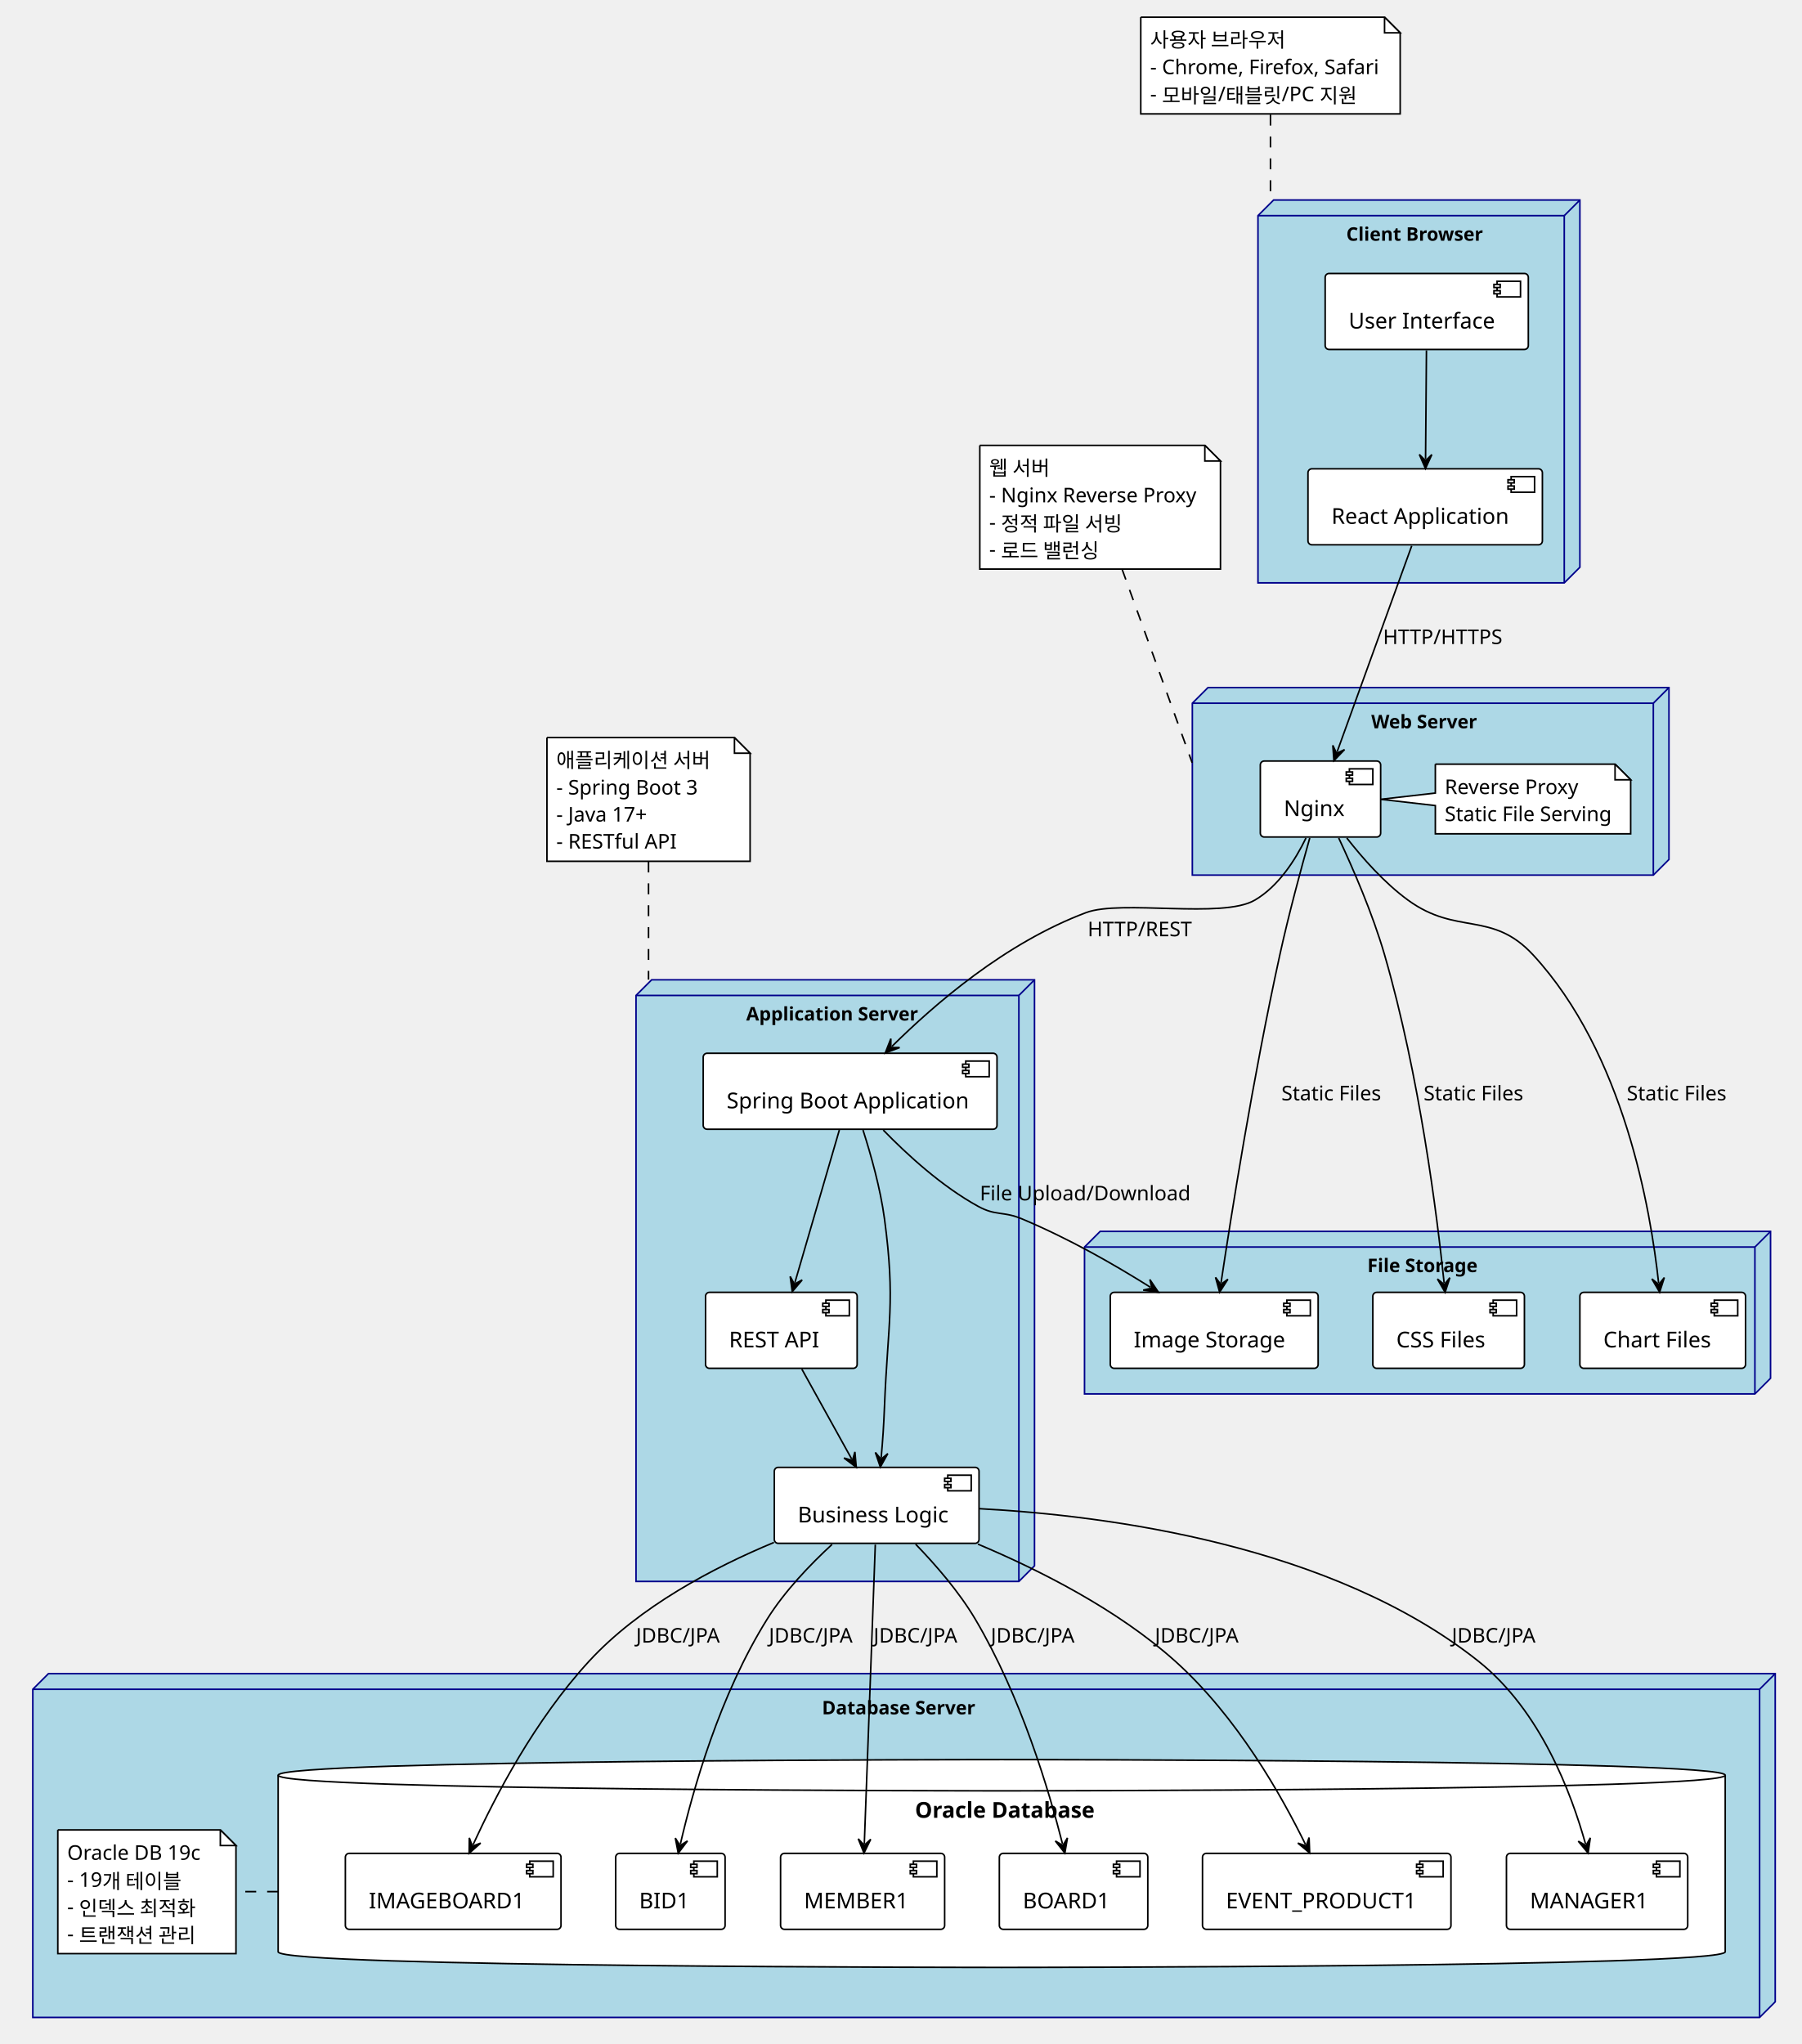
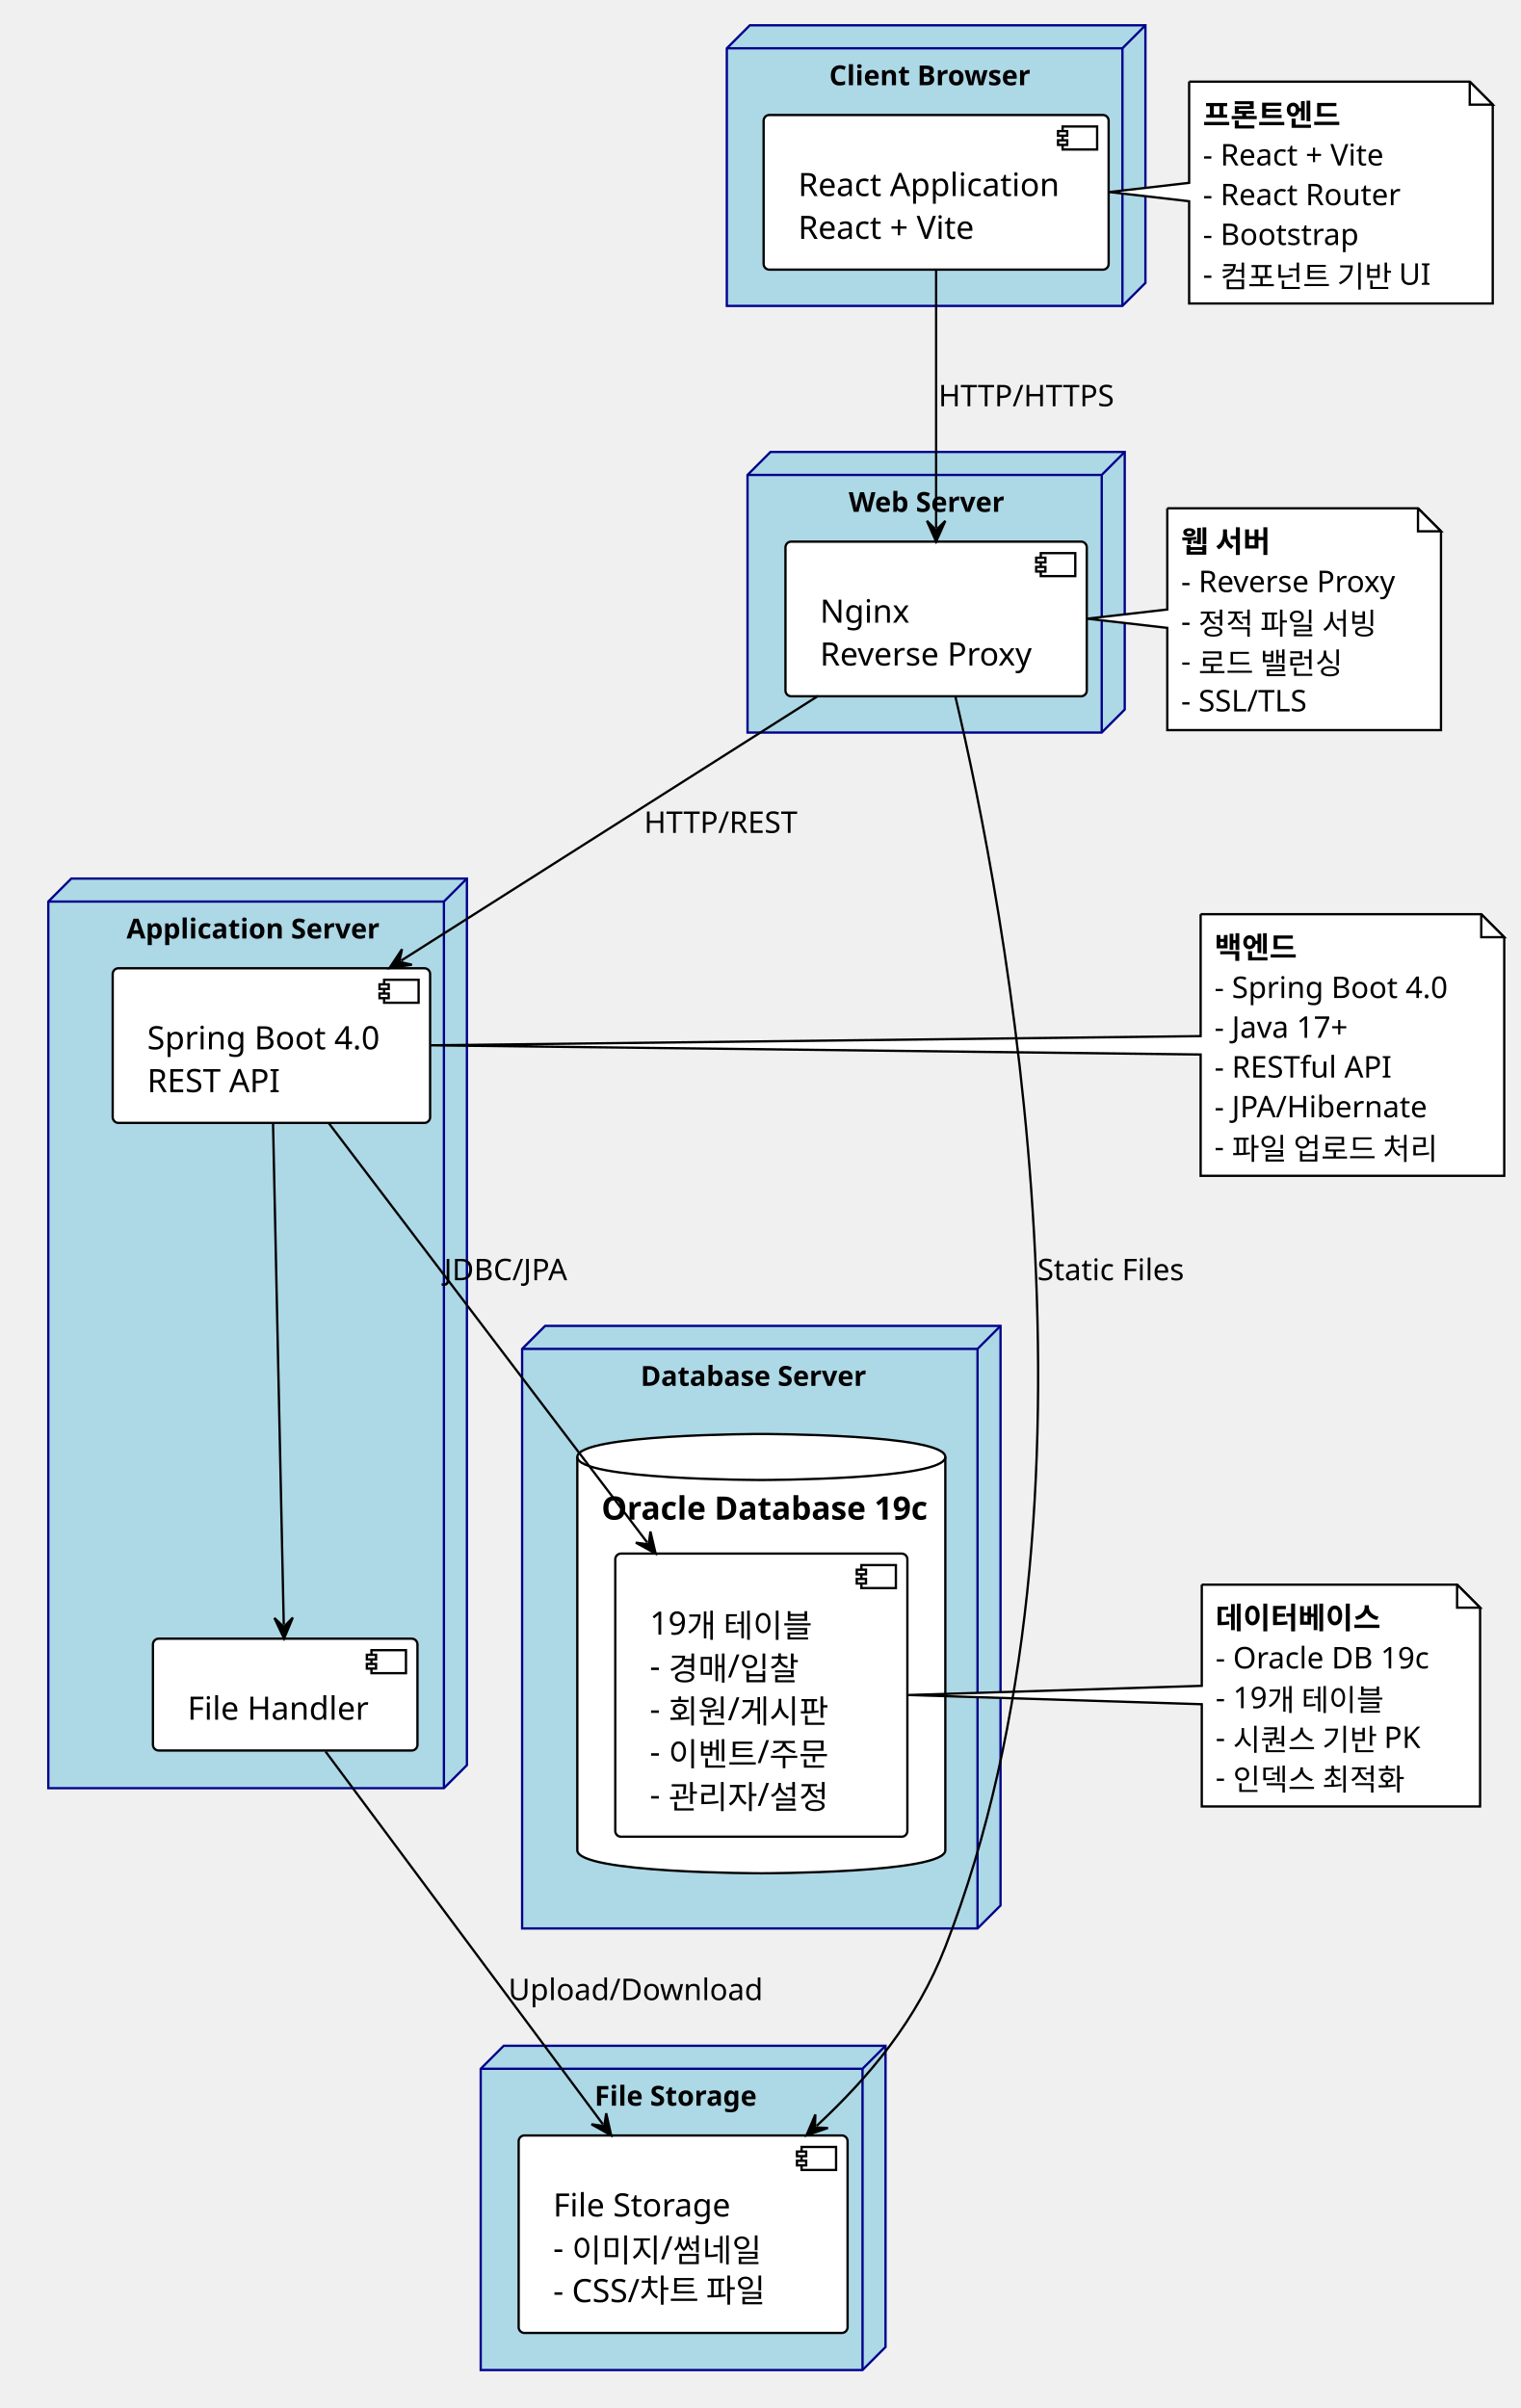
- <svg xmlns="http://www.w3.org/2000/svg" contentStyleType="text/css" height="1308px" preserveAspectRatio="none" style="width:1153px;height:1308px;background:#FFFFFF;" version="1.1" viewBox="0 0 1153 1308" width="1153px" zoomAndPan="magnify">
+ <svg xmlns="http://www.w3.org/2000/svg" contentStyleType="text/css" height="1047px" preserveAspectRatio="none" style="width:661px;height:1047px;background:#FFFFFF;" version="1.1" viewBox="0 0 661 1047" width="661px" zoomAndPan="magnify">
  <defs />
  <g>
    <g id="cluster_Client Browser">
-       <polygon fill="#ADD8E6" points="805,138,815,128,1011,128,1011,363,1001,373,805,373,805,138" style="stroke:#00008B;stroke-width:1.0;" />
-       <line style="stroke:#00008B;stroke-width:1.0;" x1="1001" x2="1011" y1="138" y2="128" />
-       <line style="stroke:#00008B;stroke-width:1.0;" x1="805" x2="1001" y1="138" y2="138" />
-       <line style="stroke:#00008B;stroke-width:1.0;" x1="1001" x2="1001" y1="138" y2="373" />
-       <text fill="#000000" font-family="Malgun Gothic" font-size="12" font-weight="bold" lengthAdjust="spacing" textLength="85" x="861.5" y="154.06">Client Browser</text>
+       <polygon fill="#ADD8E6" points="316,21,326,11,498,11,498,123,488,133,316,133,316,21" style="stroke:#00008B;stroke-width:1.0;" />
+       <line style="stroke:#00008B;stroke-width:1.0;" x1="488" x2="498" y1="21" y2="11" />
+       <line style="stroke:#00008B;stroke-width:1.0;" x1="316" x2="488" y1="21" y2="21" />
+       <line style="stroke:#00008B;stroke-width:1.0;" x1="488" x2="488" y1="21" y2="133" />
+       <text fill="#000000" font-family="Malgun Gothic" font-size="12" font-weight="bold" lengthAdjust="spacing" textLength="85" x="360.5" y="37.06">Client Browser</text>
    </g>
    <g id="cluster_Web Server">
-       <polygon fill="#ADD8E6" points="763,450,773,440,1068,440,1068,550,1058,560,763,560,763,450" style="stroke:#00008B;stroke-width:1.0;" />
-       <line style="stroke:#00008B;stroke-width:1.0;" x1="1058" x2="1068" y1="450" y2="440" />
-       <line style="stroke:#00008B;stroke-width:1.0;" x1="763" x2="1058" y1="450" y2="450" />
-       <line style="stroke:#00008B;stroke-width:1.0;" x1="1058" x2="1058" y1="450" y2="560" />
-       <text fill="#000000" font-family="Malgun Gothic" font-size="12" font-weight="bold" lengthAdjust="spacing" textLength="68" x="877.5" y="466.06">Web Server</text>
+       <polygon fill="#ADD8E6" points="325,206.5,335,196.5,489,196.5,489,308.5,479,318.5,325,318.5,325,206.5" style="stroke:#00008B;stroke-width:1.0;" />
+       <line style="stroke:#00008B;stroke-width:1.0;" x1="479" x2="489" y1="206.5" y2="196.5" />
+       <line style="stroke:#00008B;stroke-width:1.0;" x1="325" x2="479" y1="206.5" y2="206.5" />
+       <line style="stroke:#00008B;stroke-width:1.0;" x1="479" x2="479" y1="206.5" y2="318.5" />
+       <text fill="#000000" font-family="Malgun Gothic" font-size="12" font-weight="bold" lengthAdjust="spacing" textLength="68" x="369" y="222.56">Web Server</text>
    </g>
    <g id="cluster_Application Server">
-       <polygon fill="#ADD8E6" points="407,637,417,627,662,627,662,1002,652,1012,407,1012,407,637" style="stroke:#00008B;stroke-width:1.0;" />
-       <line style="stroke:#00008B;stroke-width:1.0;" x1="652" x2="662" y1="637" y2="627" />
-       <line style="stroke:#00008B;stroke-width:1.0;" x1="407" x2="652" y1="637" y2="637" />
-       <line style="stroke:#00008B;stroke-width:1.0;" x1="652" x2="652" y1="637" y2="1012" />
-       <text fill="#000000" font-family="Malgun Gothic" font-size="12" font-weight="bold" lengthAdjust="spacing" textLength="106" x="477.5" y="653.061">Application Server</text>
+       <polygon fill="#ADD8E6" points="21,392,31,382,203,382,203,767.5,193,777.5,21,777.5,21,392" style="stroke:#00008B;stroke-width:1.0;" />
+       <line style="stroke:#00008B;stroke-width:1.0;" x1="193" x2="203" y1="392" y2="382" />
+       <line style="stroke:#00008B;stroke-width:1.0;" x1="21" x2="193" y1="392" y2="392" />
+       <line style="stroke:#00008B;stroke-width:1.0;" x1="193" x2="193" y1="392" y2="777.5" />
+       <text fill="#000000" font-family="Malgun Gothic" font-size="12" font-weight="bold" lengthAdjust="spacing" textLength="106" x="55" y="408.06">Application Server</text>
    </g>
    <g id="cluster_Database Server">
-       <polygon fill="#ADD8E6" points="21,1081,31,1071,1136,1071,1136,1281,1126,1291,21,1291,21,1081" style="stroke:#00008B;stroke-width:1.0;" />
-       <line style="stroke:#00008B;stroke-width:1.0;" x1="1126" x2="1136" y1="1081" y2="1071" />
-       <line style="stroke:#00008B;stroke-width:1.0;" x1="21" x2="1126" y1="1081" y2="1081" />
-       <line style="stroke:#00008B;stroke-width:1.0;" x1="1126" x2="1126" y1="1081" y2="1291" />
-       <text fill="#000000" font-family="Malgun Gothic" font-size="12" font-weight="bold" lengthAdjust="spacing" textLength="97" x="526" y="1097.061">Database Server</text>
+       <polygon fill="#ADD8E6" points="227,586.5,237,576.5,435,576.5,435,828.5,425,838.5,227,838.5,227,586.5" style="stroke:#00008B;stroke-width:1.0;" />
+       <line style="stroke:#00008B;stroke-width:1.0;" x1="425" x2="435" y1="586.5" y2="576.5" />
+       <line style="stroke:#00008B;stroke-width:1.0;" x1="227" x2="425" y1="586.5" y2="586.5" />
+       <line style="stroke:#00008B;stroke-width:1.0;" x1="425" x2="425" y1="586.5" y2="838.5" />
+       <text fill="#000000" font-family="Malgun Gothic" font-size="12" font-weight="bold" lengthAdjust="spacing" textLength="97" x="278.5" y="602.561">Database Server</text>
    </g>
-     <g id="cluster_Oracle Database">
-       <path d="M178,1136 C178,1126 641,1126 641,1126 C641,1126 1104,1126 1104,1136 L1104,1249 C1104,1259 641,1259 641,1259 C641,1259 178,1259 178,1249 L178,1136 " fill="#FFFFFF" style="stroke:#000000;stroke-width:1.0;" />
-       <path d="M178,1136 C178,1146 641,1146 641,1146 C641,1146 1104,1146 1104,1136 " fill="none" style="stroke:#000000;stroke-width:1.0;" />
-       <text fill="#000000" font-family="Malgun Gothic" font-size="14" font-weight="bold" lengthAdjust="spacing" textLength="111" x="585.5" y="1163.237">Oracle Database</text>
+     <g id="cluster_Oracle Database 19c">
+       <path d="M251,633.5 C251,623.5 331,623.5 331,623.5 C331,623.5 411,623.5 411,633.5 L411,804.5 C411,814.5 331,814.5 331,814.5 C331,814.5 251,814.5 251,804.5 L251,633.5 " fill="#FFFFFF" style="stroke:#000000;stroke-width:1.0;" />
+       <path d="M251,633.5 C251,643.5 331,643.5 331,643.5 C331,643.5 411,643.5 411,633.5 " fill="none" style="stroke:#000000;stroke-width:1.0;" />
+       <text fill="#000000" font-family="Malgun Gothic" font-size="14" font-weight="bold" lengthAdjust="spacing" textLength="139" x="261.5" y="660.737">Oracle Database 19c</text>
    </g>
    <g id="cluster_File Storage">
-       <polygon fill="#ADD8E6" points="694,798,704,788,1133,788,1133,882,1123,892,694,892,694,798" style="stroke:#00008B;stroke-width:1.0;" />
-       <line style="stroke:#00008B;stroke-width:1.0;" x1="1123" x2="1133" y1="798" y2="788" />
-       <line style="stroke:#00008B;stroke-width:1.0;" x1="694" x2="1123" y1="798" y2="798" />
-       <line style="stroke:#00008B;stroke-width:1.0;" x1="1123" x2="1123" y1="798" y2="892" />
-       <text fill="#000000" font-family="Malgun Gothic" font-size="12" font-weight="bold" lengthAdjust="spacing" textLength="69" x="875" y="814.061">File Storage</text>
+       <polygon fill="#ADD8E6" points="209,899.5,219,889.5,385,889.5,385,1020.5,375,1030.5,209,1030.5,209,899.5" style="stroke:#00008B;stroke-width:1.0;" />
+       <line style="stroke:#00008B;stroke-width:1.0;" x1="375" x2="385" y1="899.5" y2="889.5" />
+       <line style="stroke:#00008B;stroke-width:1.0;" x1="209" x2="375" y1="899.5" y2="899.5" />
+       <line style="stroke:#00008B;stroke-width:1.0;" x1="375" x2="375" y1="899.5" y2="1030.5" />
+       <text fill="#000000" font-family="Malgun Gothic" font-size="12" font-weight="bold" lengthAdjust="spacing" textLength="69" x="258.5" y="915.561">File Storage</text>
    </g>
    <g id="elem_ReactApp">
-       <rect fill="#FFFFFF" height="48.621" rx="2.5" ry="2.5" style="stroke:#000000;stroke-width:1.0;" width="150" x="837" y="300" />
-       <rect fill="#FFFFFF" height="10" style="stroke:#000000;stroke-width:1.0;" width="15" x="967" y="305" />
-       <rect fill="#FFFFFF" height="2" style="stroke:#000000;stroke-width:1.0;" width="4" x="965" y="307" />
-       <rect fill="#FFFFFF" height="2" style="stroke:#000000;stroke-width:1.0;" width="4" x="965" y="311" />
-       <text fill="#000000" font-family="Malgun Gothic" font-size="14" lengthAdjust="spacing" textLength="110" x="852" y="335.237">React Application</text>
-     </g>
-     <g id="elem_UI">
-       <rect fill="#FFFFFF" height="48.621" rx="2.5" ry="2.5" style="stroke:#000000;stroke-width:1.0;" width="130" x="848" y="175" />
-       <rect fill="#FFFFFF" height="10" style="stroke:#000000;stroke-width:1.0;" width="15" x="958" y="180" />
-       <rect fill="#FFFFFF" height="2" style="stroke:#000000;stroke-width:1.0;" width="4" x="956" y="182" />
-       <rect fill="#FFFFFF" height="2" style="stroke:#000000;stroke-width:1.0;" width="4" x="956" y="186" />
-       <text fill="#000000" font-family="Malgun Gothic" font-size="14" lengthAdjust="spacing" textLength="90" x="863" y="210.237">User Interface</text>
+       <rect fill="#FFFFFF" height="67.242" rx="2.5" ry="2.5" style="stroke:#000000;stroke-width:1.0;" width="150" x="332" y="50" />
+       <rect fill="#FFFFFF" height="10" style="stroke:#000000;stroke-width:1.0;" width="15" x="462" y="55" />
+       <rect fill="#FFFFFF" height="2" style="stroke:#000000;stroke-width:1.0;" width="4" x="460" y="57" />
+       <rect fill="#FFFFFF" height="2" style="stroke:#000000;stroke-width:1.0;" width="4" x="460" y="61" />
+       <text fill="#000000" font-family="Malgun Gothic" font-size="14" lengthAdjust="spacing" textLength="110" x="347" y="85.237">React Application</text>
+       <text fill="#000000" font-family="Malgun Gothic" font-size="14" lengthAdjust="spacing" textLength="81" x="347" y="103.858">React + Vite</text>
    </g>
    <g id="elem_Nginx">
-       <rect fill="#FFFFFF" height="48.621" rx="2.5" ry="2.5" style="stroke:#000000;stroke-width:1.0;" width="77" x="806.5" y="487" />
-       <rect fill="#FFFFFF" height="10" style="stroke:#000000;stroke-width:1.0;" width="15" x="863.5" y="492" />
-       <rect fill="#FFFFFF" height="2" style="stroke:#000000;stroke-width:1.0;" width="4" x="861.5" y="494" />
-       <rect fill="#FFFFFF" height="2" style="stroke:#000000;stroke-width:1.0;" width="4" x="861.5" y="498" />
-       <text fill="#000000" font-family="Malgun Gothic" font-size="14" lengthAdjust="spacing" textLength="37" x="821.5" y="522.237">Nginx</text>
-     </g>
-     <g id="elem_GMN7">
-       <path d="M918.5,489 L918.5,507.5 L883.52,511.5 L918.5,515.5 L918.5,533.582 A0,0 0 0 0 918.5,533.582 L1043.5,533.582 A0,0 0 0 0 1043.5,533.582 L1043.5,499 L1033.5,489 L918.5,489 A0,0 0 0 0 918.5,489 " fill="#FFFFFF" style="stroke:#000000;stroke-width:1.0;" />
-       <path d="M1033.5,489 L1033.5,499 L1043.5,499 L1033.5,489 " fill="#FFFFFF" style="stroke:#000000;stroke-width:1.0;" />
-       <text fill="#000000" font-family="Malgun Gothic" font-size="13" lengthAdjust="spacing" textLength="83" x="924.5" y="508.149">Reverse Proxy</text>
-       <text fill="#000000" font-family="Malgun Gothic" font-size="13" lengthAdjust="spacing" textLength="104" x="924.5" y="525.44">Static File Serving</text>
+       <rect fill="#FFFFFF" height="67.242" rx="2.5" ry="2.5" style="stroke:#000000;stroke-width:1.0;" width="131" x="341.5" y="235.5" />
+       <rect fill="#FFFFFF" height="10" style="stroke:#000000;stroke-width:1.0;" width="15" x="452.5" y="240.5" />
+       <rect fill="#FFFFFF" height="2" style="stroke:#000000;stroke-width:1.0;" width="4" x="450.5" y="242.5" />
+       <rect fill="#FFFFFF" height="2" style="stroke:#000000;stroke-width:1.0;" width="4" x="450.5" y="246.5" />
+       <text fill="#000000" font-family="Malgun Gothic" font-size="14" lengthAdjust="spacing" textLength="37" x="356.5" y="270.737">Nginx</text>
+       <text fill="#000000" font-family="Malgun Gothic" font-size="14" lengthAdjust="spacing" textLength="91" x="356.5" y="289.358">Reverse Proxy</text>
    </g>
    <g id="elem_SpringApp">
-       <rect fill="#FFFFFF" height="48.621" rx="2.5" ry="2.5" style="stroke:#000000;stroke-width:1.0;" width="188" x="450" y="674" />
-       <rect fill="#FFFFFF" height="10" style="stroke:#000000;stroke-width:1.0;" width="15" x="618" y="679" />
-       <rect fill="#FFFFFF" height="2" style="stroke:#000000;stroke-width:1.0;" width="4" x="616" y="681" />
-       <rect fill="#FFFFFF" height="2" style="stroke:#000000;stroke-width:1.0;" width="4" x="616" y="685" />
-       <text fill="#000000" font-family="Malgun Gothic" font-size="14" lengthAdjust="spacing" textLength="148" x="465" y="709.237">Spring Boot Application</text>
+       <rect fill="#FFFFFF" height="67.242" rx="2.5" ry="2.5" style="stroke:#000000;stroke-width:1.0;" width="138" x="49" y="421" />
+       <rect fill="#FFFFFF" height="10" style="stroke:#000000;stroke-width:1.0;" width="15" x="167" y="426" />
+       <rect fill="#FFFFFF" height="2" style="stroke:#000000;stroke-width:1.0;" width="4" x="165" y="428" />
+       <rect fill="#FFFFFF" height="2" style="stroke:#000000;stroke-width:1.0;" width="4" x="165" y="432" />
+       <text fill="#000000" font-family="Malgun Gothic" font-size="14" lengthAdjust="spacing" textLength="98" x="64" y="456.237">Spring Boot 4.0</text>
+       <text fill="#000000" font-family="Malgun Gothic" font-size="14" lengthAdjust="spacing" textLength="57" x="64" y="474.858">REST API</text>
    </g>
-     <g id="elem_RESTAPI">
-       <rect fill="#FFFFFF" height="48.621" rx="2.5" ry="2.5" style="stroke:#000000;stroke-width:1.0;" width="97" x="451.5" y="827" />
-       <rect fill="#FFFFFF" height="10" style="stroke:#000000;stroke-width:1.0;" width="15" x="528.5" y="832" />
-       <rect fill="#FFFFFF" height="2" style="stroke:#000000;stroke-width:1.0;" width="4" x="526.5" y="834" />
-       <rect fill="#FFFFFF" height="2" style="stroke:#000000;stroke-width:1.0;" width="4" x="526.5" y="838" />
-       <text fill="#000000" font-family="Malgun Gothic" font-size="14" lengthAdjust="spacing" textLength="57" x="466.5" y="862.237">REST API</text>
+     <g id="elem_FileHandler">
+       <rect fill="#FFFFFF" height="48.621" rx="2.5" ry="2.5" style="stroke:#000000;stroke-width:1.0;" width="115" x="66.5" y="712.5" />
+       <rect fill="#FFFFFF" height="10" style="stroke:#000000;stroke-width:1.0;" width="15" x="161.5" y="717.5" />
+       <rect fill="#FFFFFF" height="2" style="stroke:#000000;stroke-width:1.0;" width="4" x="159.5" y="719.5" />
+       <rect fill="#FFFFFF" height="2" style="stroke:#000000;stroke-width:1.0;" width="4" x="159.5" y="723.5" />
+       <text fill="#000000" font-family="Malgun Gothic" font-size="14" lengthAdjust="spacing" textLength="75" x="81.5" y="747.737">File Handler</text>
    </g>
-     <g id="elem_BusinessLogic">
-       <rect fill="#FFFFFF" height="48.621" rx="2.5" ry="2.5" style="stroke:#000000;stroke-width:1.0;" width="131" x="495.5" y="939" />
-       <rect fill="#FFFFFF" height="10" style="stroke:#000000;stroke-width:1.0;" width="15" x="606.5" y="944" />
-       <rect fill="#FFFFFF" height="2" style="stroke:#000000;stroke-width:1.0;" width="4" x="604.5" y="946" />
-       <rect fill="#FFFFFF" height="2" style="stroke:#000000;stroke-width:1.0;" width="4" x="604.5" y="950" />
-       <text fill="#000000" font-family="Malgun Gothic" font-size="14" lengthAdjust="spacing" textLength="91" x="510.5" y="974.237">Business Logic</text>
+     <g id="elem_OracleDB">
+       <rect fill="#FFFFFF" height="123.106" rx="2.5" ry="2.5" style="stroke:#000000;stroke-width:1.0;" width="127" x="267.5" y="675.5" />
+       <rect fill="#FFFFFF" height="10" style="stroke:#000000;stroke-width:1.0;" width="15" x="374.5" y="680.5" />
+       <rect fill="#FFFFFF" height="2" style="stroke:#000000;stroke-width:1.0;" width="4" x="372.5" y="682.5" />
+       <rect fill="#FFFFFF" height="2" style="stroke:#000000;stroke-width:1.0;" width="4" x="372.5" y="686.5" />
+       <text fill="#000000" font-family="Malgun Gothic" font-size="14" lengthAdjust="spacing" textLength="77" x="282.5" y="710.737">19개 테이블</text>
+       <text fill="#000000" font-family="Malgun Gothic" font-size="14" lengthAdjust="spacing" textLength="73" x="282.5" y="729.358">- 경매/입찰</text>
+       <text fill="#000000" font-family="Malgun Gothic" font-size="14" lengthAdjust="spacing" textLength="87" x="282.5" y="747.98">- 회원/게시판</text>
+       <text fill="#000000" font-family="Malgun Gothic" font-size="14" lengthAdjust="spacing" textLength="87" x="282.5" y="766.601">- 이벤트/주문</text>
+       <text fill="#000000" font-family="Malgun Gothic" font-size="14" lengthAdjust="spacing" textLength="87" x="282.5" y="785.222">- 관리자/설정</text>
    </g>
-     <g id="elem_GMN22">
-       <path d="M37,1171 L37,1250.164 L151,1250.164 L151,1181 L141,1171 L37,1171 " fill="#FFFFFF" style="stroke:#000000;stroke-width:1.0;" />
-       <path d="M141,1171 L141,1181 L151,1181 L141,1171 " fill="#FFFFFF" style="stroke:#000000;stroke-width:1.0;" />
-       <text fill="#000000" font-family="Malgun Gothic" font-size="13" lengthAdjust="spacing" textLength="85" x="43" y="1190.149">Oracle DB 19c</text>
-       <text fill="#000000" font-family="Malgun Gothic" font-size="13" lengthAdjust="spacing" textLength="81" x="43" y="1207.44">- 19개 테이블</text>
-       <text fill="#000000" font-family="Malgun Gothic" font-size="13" lengthAdjust="spacing" textLength="93" x="43" y="1224.731">- 인덱스 최적화</text>
-       <text fill="#000000" font-family="Malgun Gothic" font-size="13" lengthAdjust="spacing" textLength="93" x="43" y="1242.022">- 트랜잭션 관리</text>
+     <g id="elem_FileStorage">
+       <rect fill="#FFFFFF" height="85.863" rx="2.5" ry="2.5" style="stroke:#000000;stroke-width:1.0;" width="143" x="225.5" y="928.5" />
+       <rect fill="#FFFFFF" height="10" style="stroke:#000000;stroke-width:1.0;" width="15" x="348.5" y="933.5" />
+       <rect fill="#FFFFFF" height="2" style="stroke:#000000;stroke-width:1.0;" width="4" x="346.5" y="935.5" />
+       <rect fill="#FFFFFF" height="2" style="stroke:#000000;stroke-width:1.0;" width="4" x="346.5" y="939.5" />
+       <text fill="#000000" font-family="Malgun Gothic" font-size="14" lengthAdjust="spacing" textLength="75" x="240.5" y="963.737">File Storage</text>
+       <text fill="#000000" font-family="Malgun Gothic" font-size="14" lengthAdjust="spacing" textLength="101" x="240.5" y="982.358">- 이미지/썸네일</text>
+       <text fill="#000000" font-family="Malgun Gothic" font-size="14" lengthAdjust="spacing" textLength="103" x="240.5" y="1000.98">- CSS/차트 파일</text>
    </g>
-     <g id="elem_ImageboardDB">
-       <rect fill="#FFFFFF" height="48.621" rx="2.5" ry="2.5" style="stroke:#000000;stroke-width:1.0;" width="138" x="221" y="1186" />
-       <rect fill="#FFFFFF" height="10" style="stroke:#000000;stroke-width:1.0;" width="15" x="339" y="1191" />
-       <rect fill="#FFFFFF" height="2" style="stroke:#000000;stroke-width:1.0;" width="4" x="337" y="1193" />
-       <rect fill="#FFFFFF" height="2" style="stroke:#000000;stroke-width:1.0;" width="4" x="337" y="1197" />
-       <text fill="#000000" font-family="Malgun Gothic" font-size="14" lengthAdjust="spacing" textLength="98" x="236" y="1221.237">IMAGEBOARD1</text>
+     <g id="elem_GMN20">
+       <path d="M517,35.5 L517,79.5 L482.28,83.5 L517,87.5 L517,131.955 A0,0 0 0 0 517,131.955 L649,131.955 A0,0 0 0 0 649,131.955 L649,45.5 L639,35.5 L517,35.5 A0,0 0 0 0 517,35.5 " fill="#FFFFFF" style="stroke:#000000;stroke-width:1.0;" />
+       <path d="M639,35.5 L639,45.5 L649,45.5 L639,35.5 " fill="#FFFFFF" style="stroke:#000000;stroke-width:1.0;" />
+       <text fill="#000000" font-family="Malgun Gothic" font-size="13" font-weight="bold" lengthAdjust="spacing" textLength="65" x="523" y="54.649">프론트엔드</text>
+       <text fill="#000000" font-family="Malgun Gothic" font-size="13" lengthAdjust="spacing" textLength="83" x="523" y="71.94">- React + Vite</text>
+       <text fill="#000000" font-family="Malgun Gothic" font-size="13" lengthAdjust="spacing" textLength="87" x="523" y="89.231">- React Router</text>
+       <text fill="#000000" font-family="Malgun Gothic" font-size="13" lengthAdjust="spacing" textLength="68" x="523" y="106.522">- Bootstrap</text>
+       <text fill="#000000" font-family="Malgun Gothic" font-size="13" lengthAdjust="spacing" textLength="111" x="523" y="123.813">- 컴포넌트 기반 UI</text>
    </g>
-     <g id="elem_BidDB">
-       <rect fill="#FFFFFF" height="48.621" rx="2.5" ry="2.5" style="stroke:#000000;stroke-width:1.0;" width="70" x="394" y="1186" />
-       <rect fill="#FFFFFF" height="10" style="stroke:#000000;stroke-width:1.0;" width="15" x="444" y="1191" />
-       <rect fill="#FFFFFF" height="2" style="stroke:#000000;stroke-width:1.0;" width="4" x="442" y="1193" />
-       <rect fill="#FFFFFF" height="2" style="stroke:#000000;stroke-width:1.0;" width="4" x="442" y="1197" />
-       <text fill="#000000" font-family="Malgun Gothic" font-size="14" lengthAdjust="spacing" textLength="30" x="409" y="1221.237">BID1</text>
+     <g id="elem_GMN23">
+       <path d="M507.5,221 L507.5,265 L472.62,269 L507.5,273 L507.5,317.455 A0,0 0 0 0 507.5,317.455 L626.5,317.455 A0,0 0 0 0 626.5,317.455 L626.5,231 L616.5,221 L507.5,221 A0,0 0 0 0 507.5,221 " fill="#FFFFFF" style="stroke:#000000;stroke-width:1.0;" />
+       <path d="M616.5,221 L616.5,231 L626.5,231 L616.5,221 " fill="#FFFFFF" style="stroke:#000000;stroke-width:1.0;" />
+       <text fill="#000000" font-family="Malgun Gothic" font-size="13" font-weight="bold" lengthAdjust="spacing" textLength="44" x="513.5" y="240.149">웹 서버</text>
+       <text fill="#000000" font-family="Malgun Gothic" font-size="13" lengthAdjust="spacing" textLength="93" x="513.5" y="257.44">- Reverse Proxy</text>
+       <text fill="#000000" font-family="Malgun Gothic" font-size="13" lengthAdjust="spacing" textLength="98" x="513.5" y="274.731">- 정적 파일 서빙</text>
+       <text fill="#000000" font-family="Malgun Gothic" font-size="13" lengthAdjust="spacing" textLength="80" x="513.5" y="292.022">- 로드 밸런싱</text>
+       <text fill="#000000" font-family="Malgun Gothic" font-size="13" lengthAdjust="spacing" textLength="55" x="513.5" y="309.313">- SSL/TLS</text>
    </g>
-     <g id="elem_MemberDB">
-       <rect fill="#FFFFFF" height="48.621" rx="2.5" ry="2.5" style="stroke:#000000;stroke-width:1.0;" width="105" x="499.5" y="1186" />
-       <rect fill="#FFFFFF" height="10" style="stroke:#000000;stroke-width:1.0;" width="15" x="584.5" y="1191" />
-       <rect fill="#FFFFFF" height="2" style="stroke:#000000;stroke-width:1.0;" width="4" x="582.5" y="1193" />
-       <rect fill="#FFFFFF" height="2" style="stroke:#000000;stroke-width:1.0;" width="4" x="582.5" y="1197" />
-       <text fill="#000000" font-family="Malgun Gothic" font-size="14" lengthAdjust="spacing" textLength="65" x="514.5" y="1221.237">MEMBER1</text>
+     <g id="elem_GMN26">
+       <path d="M522,397.5 L522,450.5 L187.31,454.5 L522,458.5 L522,511.246 A0,0 0 0 0 522,511.246 L654,511.246 A0,0 0 0 0 654,511.246 L654,407.5 L644,397.5 L522,397.5 A0,0 0 0 0 522,397.5 " fill="#FFFFFF" style="stroke:#000000;stroke-width:1.0;" />
+       <path d="M644,397.5 L644,407.5 L654,407.5 L644,397.5 " fill="#FFFFFF" style="stroke:#000000;stroke-width:1.0;" />
+       <text fill="#000000" font-family="Malgun Gothic" font-size="13" font-weight="bold" lengthAdjust="spacing" textLength="39" x="528" y="416.649">백엔드</text>
+       <text fill="#000000" font-family="Malgun Gothic" font-size="13" lengthAdjust="spacing" textLength="104" x="528" y="433.94">- Spring Boot 4.0</text>
+       <text fill="#000000" font-family="Malgun Gothic" font-size="13" lengthAdjust="spacing" textLength="63" x="528" y="451.231">- Java 17+</text>
+       <text fill="#000000" font-family="Malgun Gothic" font-size="13" lengthAdjust="spacing" textLength="79" x="528" y="468.522">- RESTful API</text>
+       <text fill="#000000" font-family="Malgun Gothic" font-size="13" lengthAdjust="spacing" textLength="94" x="528" y="485.813">- JPA/Hibernate</text>
+       <text fill="#000000" font-family="Malgun Gothic" font-size="13" lengthAdjust="spacing" textLength="111" x="528" y="503.104">- 파일 업로드 처리</text>
    </g>
-     <g id="elem_BoardDB">
-       <rect fill="#FFFFFF" height="48.621" rx="2.5" ry="2.5" style="stroke:#000000;stroke-width:1.0;" width="95" x="639.5" y="1186" />
-       <rect fill="#FFFFFF" height="10" style="stroke:#000000;stroke-width:1.0;" width="15" x="714.5" y="1191" />
-       <rect fill="#FFFFFF" height="2" style="stroke:#000000;stroke-width:1.0;" width="4" x="712.5" y="1193" />
-       <rect fill="#FFFFFF" height="2" style="stroke:#000000;stroke-width:1.0;" width="4" x="712.5" y="1197" />
-       <text fill="#000000" font-family="Malgun Gothic" font-size="14" lengthAdjust="spacing" textLength="55" x="654.5" y="1221.237">BOARD1</text>
-     </g>
-     <g id="elem_EventProductDB">
-       <rect fill="#FFFFFF" height="48.621" rx="2.5" ry="2.5" style="stroke:#000000;stroke-width:1.0;" width="159" x="769.5" y="1186" />
-       <rect fill="#FFFFFF" height="10" style="stroke:#000000;stroke-width:1.0;" width="15" x="908.5" y="1191" />
-       <rect fill="#FFFFFF" height="2" style="stroke:#000000;stroke-width:1.0;" width="4" x="906.5" y="1193" />
-       <rect fill="#FFFFFF" height="2" style="stroke:#000000;stroke-width:1.0;" width="4" x="906.5" y="1197" />
-       <text fill="#000000" font-family="Malgun Gothic" font-size="14" lengthAdjust="spacing" textLength="119" x="784.5" y="1221.237">EVENT_PRODUCT1</text>
-     </g>
-     <g id="elem_ManagerDB">
-       <rect fill="#FFFFFF" height="48.621" rx="2.5" ry="2.5" style="stroke:#000000;stroke-width:1.0;" width="116" x="964" y="1186" />
-       <rect fill="#FFFFFF" height="10" style="stroke:#000000;stroke-width:1.0;" width="15" x="1060" y="1191" />
-       <rect fill="#FFFFFF" height="2" style="stroke:#000000;stroke-width:1.0;" width="4" x="1058" y="1193" />
-       <rect fill="#FFFFFF" height="2" style="stroke:#000000;stroke-width:1.0;" width="4" x="1058" y="1197" />
-       <text fill="#000000" font-family="Malgun Gothic" font-size="14" lengthAdjust="spacing" textLength="76" x="979" y="1221.237">MANAGER1</text>
-     </g>
-     <g id="elem_ImageStorage">
-       <rect fill="#FFFFFF" height="48.621" rx="2.5" ry="2.5" style="stroke:#000000;stroke-width:1.0;" width="133" x="710.5" y="827" />
-       <rect fill="#FFFFFF" height="10" style="stroke:#000000;stroke-width:1.0;" width="15" x="823.5" y="832" />
-       <rect fill="#FFFFFF" height="2" style="stroke:#000000;stroke-width:1.0;" width="4" x="821.5" y="834" />
-       <rect fill="#FFFFFF" height="2" style="stroke:#000000;stroke-width:1.0;" width="4" x="821.5" y="838" />
-       <text fill="#000000" font-family="Malgun Gothic" font-size="14" lengthAdjust="spacing" textLength="93" x="725.5" y="862.237">Image Storage</text>
-     </g>
-     <g id="elem_CSSFiles">
-       <rect fill="#FFFFFF" height="48.621" rx="2.5" ry="2.5" style="stroke:#000000;stroke-width:1.0;" width="97" x="878.5" y="827" />
-       <rect fill="#FFFFFF" height="10" style="stroke:#000000;stroke-width:1.0;" width="15" x="955.5" y="832" />
-       <rect fill="#FFFFFF" height="2" style="stroke:#000000;stroke-width:1.0;" width="4" x="953.5" y="834" />
-       <rect fill="#FFFFFF" height="2" style="stroke:#000000;stroke-width:1.0;" width="4" x="953.5" y="838" />
-       <text fill="#000000" font-family="Malgun Gothic" font-size="14" lengthAdjust="spacing" textLength="57" x="893.5" y="862.237">CSS Files</text>
-     </g>
-     <g id="elem_ChartFiles">
-       <rect fill="#FFFFFF" height="48.621" rx="2.5" ry="2.5" style="stroke:#000000;stroke-width:1.0;" width="106" x="1011" y="827" />
-       <rect fill="#FFFFFF" height="10" style="stroke:#000000;stroke-width:1.0;" width="15" x="1097" y="832" />
-       <rect fill="#FFFFFF" height="2" style="stroke:#000000;stroke-width:1.0;" width="4" x="1095" y="834" />
-       <rect fill="#FFFFFF" height="2" style="stroke:#000000;stroke-width:1.0;" width="4" x="1095" y="838" />
-       <text fill="#000000" font-family="Malgun Gothic" font-size="14" lengthAdjust="spacing" textLength="66" x="1026" y="862.237">Chart Files</text>
-     </g>
-     <g id="elem_GMN45">
-       <path d="M730,11 L730,72.873 L896,72.873 L896,21 L886,11 L730,11 " fill="#FFFFFF" style="stroke:#000000;stroke-width:1.0;" />
-       <path d="M886,11 L886,21 L896,21 L886,11 " fill="#FFFFFF" style="stroke:#000000;stroke-width:1.0;" />
-       <text fill="#000000" font-family="Malgun Gothic" font-size="13" lengthAdjust="spacing" textLength="96" x="736" y="30.149">사용자 브라우저</text>
-       <text fill="#000000" font-family="Malgun Gothic" font-size="13" lengthAdjust="spacing" textLength="145" x="736" y="47.44">- Chrome, Firefox, Safari</text>
-       <text fill="#000000" font-family="Malgun Gothic" font-size="13" lengthAdjust="spacing" textLength="144" x="736" y="64.731">- 모바일/태블릿/PC 지원</text>
-     </g>
-     <g id="elem_GMN48">
-       <path d="M627,285 L627,364.164 L781,364.164 L781,295 L771,285 L627,285 " fill="#FFFFFF" style="stroke:#000000;stroke-width:1.0;" />
-       <path d="M771,285 L771,295 L781,295 L771,285 " fill="#FFFFFF" style="stroke:#000000;stroke-width:1.0;" />
-       <text fill="#000000" font-family="Malgun Gothic" font-size="13" lengthAdjust="spacing" textLength="44" x="633" y="304.149">웹 서버</text>
-       <text fill="#000000" font-family="Malgun Gothic" font-size="13" lengthAdjust="spacing" textLength="133" x="633" y="321.44">- Nginx Reverse Proxy</text>
-       <text fill="#000000" font-family="Malgun Gothic" font-size="13" lengthAdjust="spacing" textLength="98" x="633" y="338.731">- 정적 파일 서빙</text>
-       <text fill="#000000" font-family="Malgun Gothic" font-size="13" lengthAdjust="spacing" textLength="80" x="633" y="356.022">- 로드 밸런싱</text>
-     </g>
-     <g id="elem_GMN51">
-       <path d="M350,472 L350,551.164 L480,551.164 L480,482 L470,472 L350,472 " fill="#FFFFFF" style="stroke:#000000;stroke-width:1.0;" />
-       <path d="M470,472 L470,482 L480,482 L470,472 " fill="#FFFFFF" style="stroke:#000000;stroke-width:1.0;" />
-       <text fill="#000000" font-family="Malgun Gothic" font-size="13" lengthAdjust="spacing" textLength="109" x="356" y="491.149">애플리케이션 서버</text>
-       <text fill="#000000" font-family="Malgun Gothic" font-size="13" lengthAdjust="spacing" textLength="94" x="356" y="508.44">- Spring Boot 3</text>
-       <text fill="#000000" font-family="Malgun Gothic" font-size="13" lengthAdjust="spacing" textLength="63" x="356" y="525.731">- Java 17+</text>
-       <text fill="#000000" font-family="Malgun Gothic" font-size="13" lengthAdjust="spacing" textLength="79" x="356" y="543.022">- RESTful API</text>
-     </g>
-     <g id="link_Oracle Database_GMN22">
-       <path d="M177.952,1210.5 C177.595,1210.5 177.238,1210.5 176.88,1210.5 C174.02,1210.5 171.16,1210.5 168.3,1210.5 C162.58,1210.5 156.86,1210.5 151.14,1210.5 " fill="none" id="Oracle Database-GMN22" style="stroke:#000000;stroke-width:1.0;stroke-dasharray:7.0,7.0;" />
+     <g id="elem_GMN29">
+       <path d="M522.5,689 L522.5,733 L394.98,737 L522.5,741 L522.5,785.455 A0,0 0 0 0 522.5,785.455 L643.5,785.455 A0,0 0 0 0 643.5,785.455 L643.5,699 L633.5,689 L522.5,689 A0,0 0 0 0 522.5,689 " fill="#FFFFFF" style="stroke:#000000;stroke-width:1.0;" />
+       <path d="M633.5,689 L633.5,699 L643.5,699 L633.5,689 " fill="#FFFFFF" style="stroke:#000000;stroke-width:1.0;" />
+       <text fill="#000000" font-family="Malgun Gothic" font-size="13" font-weight="bold" lengthAdjust="spacing" textLength="78" x="528.5" y="708.149">데이터베이스</text>
+       <text fill="#000000" font-family="Malgun Gothic" font-size="13" lengthAdjust="spacing" textLength="95" x="528.5" y="725.44">- Oracle DB 19c</text>
+       <text fill="#000000" font-family="Malgun Gothic" font-size="13" lengthAdjust="spacing" textLength="81" x="528.5" y="742.731">- 19개 테이블</text>
+       <text fill="#000000" font-family="Malgun Gothic" font-size="13" lengthAdjust="spacing" textLength="100" x="528.5" y="760.022">- 시퀀스 기반 PK</text>
+       <text fill="#000000" font-family="Malgun Gothic" font-size="13" lengthAdjust="spacing" textLength="93" x="528.5" y="777.313">- 인덱스 최적화</text>
    </g>
    <g id="link_ReactApp_Nginx">
-       <path d="M903.38,349.31 C890.51,384.83 868.473,445.678 855.633,481.139 " fill="none" id="ReactApp-to-Nginx" style="stroke:#000000;stroke-width:1.0;" />
-       <polygon fill="#000000" points="853.59,486.78,860.415,479.68,855.292,482.079,852.893,476.956,853.59,486.78" style="stroke:#000000;stroke-width:1.0;" />
-       <text fill="#000000" font-family="Malgun Gothic" font-size="13" lengthAdjust="spacing" textLength="72" x="885" y="412.149">HTTP/HTTPS</text>
-     </g>
-     <g id="link_UI_ReactApp">
-       <path d="M912.81,224.22 C912.63,246 912.42,272.1 912.24,293.86 " fill="none" id="UI-to-ReactApp" style="stroke:#000000;stroke-width:1.0;" />
-       <polygon fill="#000000" points="912.19,299.86,916.264,290.893,912.231,294.86,908.265,290.827,912.19,299.86" style="stroke:#000000;stroke-width:1.0;" />
+       <path d="M407,117.31 C407,150.71 407,196.18 407,229.48 " fill="none" id="ReactApp-to-Nginx" style="stroke:#000000;stroke-width:1.0;" />
+       <polygon fill="#000000" points="407,235.48,411,226.48,407,230.48,403,226.48,407,235.48" style="stroke:#000000;stroke-width:1.0;" />
+       <text fill="#000000" font-family="Malgun Gothic" font-size="13" lengthAdjust="spacing" textLength="72" x="408" y="176.649">HTTP/HTTPS</text>
    </g>
    <g id="link_Nginx_SpringApp">
-       <path d="M835.73,536.23 C828.91,550.32 818.17,567.11 803,576 C782.24,588.17 717.53,575.54 695,584 C643.11,603.49 598.197,642.491 570.757,669.621 " fill="none" id="Nginx-to-SpringApp" style="stroke:#000000;stroke-width:1.0;" />
-       <polygon fill="#000000" points="566.49,673.84,575.702,670.357,570.046,670.325,570.078,664.668,566.49,673.84" style="stroke:#000000;stroke-width:1.0;" />
-       <text fill="#000000" font-family="Malgun Gothic" font-size="13" lengthAdjust="spacing" textLength="64" x="696" y="599.149">HTTP/REST</text>
+       <path d="M355.67,302.59 C303.11,335.96 226.965,384.314 174.405,417.684 " fill="none" id="Nginx-to-SpringApp" style="stroke:#000000;stroke-width:1.0;" />
+       <polygon fill="#000000" points="169.34,420.9,179.082,419.453,173.561,418.22,174.794,412.699,169.34,420.9" style="stroke:#000000;stroke-width:1.0;" />
+       <text fill="#000000" font-family="Malgun Gothic" font-size="13" lengthAdjust="spacing" textLength="64" x="280" y="362.149">HTTP/REST</text>
    </g>
-     <g id="link_Nginx_ImageStorage">
-       <path d="M838.13,536.25 C832.53,556.11 824.64,585.26 819,611 C801.78,689.55 787.821,777.886 781.351,820.976 " fill="none" id="Nginx-to-ImageStorage" style="stroke:#000000;stroke-width:1.0;" />
-       <polygon fill="#000000" points="780.46,826.91,785.752,818.604,781.202,821.965,777.841,817.416,780.46,826.91" style="stroke:#000000;stroke-width:1.0;" />
-       <text fill="#000000" font-family="Malgun Gothic" font-size="13" lengthAdjust="spacing" textLength="61" x="820" y="704.149">Static Files</text>
+     <g id="link_Nginx_FileStorage">
+       <path d="M415.34,302.74 C436.71,393.18 486.61,652.53 411,846.5 C398.63,878.24 378.301,902.681 355.031,924.351 " fill="none" id="Nginx-to-FileStorage" style="stroke:#000000;stroke-width:1.0;" />
+       <polygon fill="#000000" points="350.64,928.44,359.952,925.234,354.299,925.033,354.5,919.379,350.64,928.44" style="stroke:#000000;stroke-width:1.0;" />
+       <text fill="#000000" font-family="Malgun Gothic" font-size="13" lengthAdjust="spacing" textLength="61" x="451" y="556.649">Static Files</text>
    </g>
-     <g id="link_Nginx_CSSFiles">
-       <path d="M856.66,536.24 C865.86,555.86 878.37,584.67 886,611 C908.42,688.39 919.585,777.653 924.125,821.023 " fill="none" id="Nginx-to-CSSFiles" style="stroke:#000000;stroke-width:1.0;" />
-       <polygon fill="#000000" points="924.75,826.99,927.791,817.622,924.229,822.017,919.835,818.455,924.75,826.99" style="stroke:#000000;stroke-width:1.0;" />
-       <text fill="#000000" font-family="Malgun Gothic" font-size="13" lengthAdjust="spacing" textLength="61" x="911" y="704.149">Static Files</text>
+     <g id="link_SpringApp_OracleDB">
+       <path d="M142.85,488.23 C177.64,534.04 237.841,613.322 281.421,670.712 " fill="none" id="SpringApp-to-OracleDB" style="stroke:#000000;stroke-width:1.0;" />
+       <polygon fill="#000000" points="285.05,675.49,282.793,665.903,282.026,671.508,276.421,670.741,285.05,675.49" style="stroke:#000000;stroke-width:1.0;" />
+       <text fill="#000000" font-family="Malgun Gothic" font-size="13" lengthAdjust="spacing" textLength="56" x="193" y="556.649">JDBC/JPA</text>
    </g>
-     <g id="link_Nginx_ChartFiles">
-       <path d="M861.84,536.24 C872.02,549.28 885.92,565 901,576 C932.35,598.87 954.66,582.5 981,611 C1039.24,674.02 1056.259,774.035 1061.379,820.955 " fill="none" id="Nginx-to-ChartFiles" style="stroke:#000000;stroke-width:1.0;" />
-       <polygon fill="#000000" points="1062.03,826.92,1065.03,817.539,1061.488,821.949,1057.077,818.407,1062.03,826.92" style="stroke:#000000;stroke-width:1.0;" />
-       <text fill="#000000" font-family="Malgun Gothic" font-size="13" lengthAdjust="spacing" textLength="61" x="1041" y="704.149">Static Files</text>
+     <g id="link_SpringApp_FileHandler">
+       <path d="M118.7,488.23 C119.92,545.45 122.302,656.381 123.372,706.421 " fill="none" id="SpringApp-to-FileHandler" style="stroke:#000000;stroke-width:1.0;" />
+       <polygon fill="#000000" points="123.5,712.42,127.307,703.337,123.393,707.421,119.308,703.508,123.5,712.42" style="stroke:#000000;stroke-width:1.0;" />
    </g>
-     <g id="link_SpringApp_RESTAPI">
-       <path d="M537.12,723.09 C528.91,751.3 516.909,792.47 508.649,820.81 " fill="none" id="SpringApp-to-RESTAPI" style="stroke:#000000;stroke-width:1.0;" />
-       <polygon fill="#000000" points="506.97,826.57,513.329,819.049,508.369,821.77,505.648,816.81,506.97,826.57" style="stroke:#000000;stroke-width:1.0;" />
-     </g>
-     <g id="link_SpringApp_BusinessLogic">
-       <path d="M552.24,723.11 C557.33,738.97 563.38,760.47 566,780 C573.09,832.86 568.13,846.71 566,900 C565.49,912.83 564.923,921.144 563.883,932.804 " fill="none" id="SpringApp-to-BusinessLogic" style="stroke:#000000;stroke-width:1.0;" />
-       <polygon fill="#000000" points="563.35,938.78,568.134,930.171,563.794,933.8,560.165,929.46,563.35,938.78" style="stroke:#000000;stroke-width:1.0;" />
-     </g>
-     <g id="link_RESTAPI_BusinessLogic">
-       <path d="M513.09,876.1 C523.38,894.66 534.74,915.143 545.029,933.693 " fill="none" id="RESTAPI-to-BusinessLogic" style="stroke:#000000;stroke-width:1.0;" />
-       <polygon fill="#000000" points="547.94,938.94,547.072,929.13,545.515,934.568,540.076,933.01,547.94,938.94" style="stroke:#000000;stroke-width:1.0;" />
-     </g>
-     <g id="link_BusinessLogic_ImageboardDB">
-       <path d="M495.24,987.05 C456.59,1003.12 409.16,1028.09 377,1063 C342.02,1100.96 316.815,1149.788 302.705,1180.498 " fill="none" id="BusinessLogic-to-ImageboardDB" style="stroke:#000000;stroke-width:1.0;" />
-       <polygon fill="#000000" points="300.2,1185.95,307.592,1179.442,302.288,1181.407,300.323,1176.102,300.2,1185.95" style="stroke:#000000;stroke-width:1.0;" />
-       <text fill="#000000" font-family="Malgun Gothic" font-size="13" lengthAdjust="spacing" textLength="56" x="407" y="1051.149">JDBC/JPA</text>
-     </g>
-     <g id="link_BusinessLogic_BidDB">
-       <path d="M532.43,988.31 C518.4,1001.23 502.15,1018.18 491,1036 C460.38,1084.95 443.483,1145.277 435.373,1180.057 " fill="none" id="BusinessLogic-to-BidDB" style="stroke:#000000;stroke-width:1.0;" />
-       <polygon fill="#000000" points="434.01,1185.9,439.949,1178.043,435.145,1181.031,432.158,1176.227,434.01,1185.9" style="stroke:#000000;stroke-width:1.0;" />
-       <text fill="#000000" font-family="Malgun Gothic" font-size="13" lengthAdjust="spacing" textLength="56" x="492" y="1051.149">JDBC/JPA</text>
-     </g>
-     <g id="link_BusinessLogic_MemberDB">
-       <path d="M560.12,988.44 C558.4,1035.4 554.811,1133.084 553.091,1179.834 " fill="none" id="BusinessLogic-to-MemberDB" style="stroke:#000000;stroke-width:1.0;" />
-       <polygon fill="#000000" points="552.87,1185.83,557.198,1176.983,553.054,1180.833,549.204,1176.689,552.87,1185.83" style="stroke:#000000;stroke-width:1.0;" />
-       <text fill="#000000" font-family="Malgun Gothic" font-size="13" lengthAdjust="spacing" textLength="56" x="559" y="1051.149">JDBC/JPA</text>
-     </g>
-     <g id="link_BusinessLogic_BoardDB">
-       <path d="M585.94,988.17 C598.67,1001.31 613.62,1018.5 624,1036 C653.42,1085.61 671.141,1145.415 679.941,1180.005 " fill="none" id="BusinessLogic-to-BoardDB" style="stroke:#000000;stroke-width:1.0;" />
-       <polygon fill="#000000" points="681.42,1185.82,683.077,1176.112,680.187,1180.974,675.324,1178.084,681.42,1185.82" style="stroke:#000000;stroke-width:1.0;" />
-       <text fill="#000000" font-family="Malgun Gothic" font-size="13" lengthAdjust="spacing" textLength="56" x="634" y="1051.149">JDBC/JPA</text>
-     </g>
-     <g id="link_BusinessLogic_EventProductDB">
-       <path d="M625.77,988.11 C665.32,1004.77 715.2,1029.99 752,1063 C791.86,1098.74 820.005,1148.944 835.435,1180.364 " fill="none" id="BusinessLogic-to-EventProductDB" style="stroke:#000000;stroke-width:1.0;" />
-       <polygon fill="#000000" points="838.08,1185.75,837.703,1175.908,835.876,1181.262,830.522,1179.435,838.08,1185.75" style="stroke:#000000;stroke-width:1.0;" />
-       <text fill="#000000" font-family="Malgun Gothic" font-size="13" lengthAdjust="spacing" textLength="56" x="739" y="1051.149">JDBC/JPA</text>
-     </g>
-     <g id="link_BusinessLogic_ManagerDB">
-       <path d="M626.7,965.43 C709.58,969.87 852.55,988.75 946,1063 C985.93,1094.73 1005.458,1147.383 1014.628,1180.043 " fill="none" id="BusinessLogic-to-ManagerDB" style="stroke:#000000;stroke-width:1.0;" />
-       <polygon fill="#000000" points="1016.25,1185.82,1017.668,1176.074,1014.898,1181.006,1009.966,1178.236,1016.25,1185.82" style="stroke:#000000;stroke-width:1.0;" />
-       <text fill="#000000" font-family="Malgun Gothic" font-size="13" lengthAdjust="spacing" textLength="56" x="929" y="1051.149">JDBC/JPA</text>
-     </g>
-     <g id="link_SpringApp_ImageStorage">
-       <path d="M565.21,723.14 C580.65,739.03 602.83,759.31 626,772 C637.35,778.22 642.08,774.97 654,780 C684.73,792.97 712.296,808.774 736.236,823.774 " fill="none" id="SpringApp-to-ImageStorage" style="stroke:#000000;stroke-width:1.0;" />
-       <polygon fill="#000000" points="741.32,826.96,735.817,818.792,737.083,824.305,731.57,825.571,741.32,826.96" style="stroke:#000000;stroke-width:1.0;" />
-       <text fill="#000000" font-family="Malgun Gothic" font-size="13" lengthAdjust="spacing" textLength="133" x="627" y="768.149">File Upload/Download</text>
-     </g>
-     <g id="link_GMN45_Client Browser">
-       <path d="M813,73.35 C813,84.487 813,97.722 813,111.348 C813,114.754 813,118.185 813,121.614 C813,123.328 813,125.042 813,126.752 C813,126.966 813,127.179 813,127.393 " fill="none" id="GMN45-Client Browser" style="stroke:#000000;stroke-width:1.0;stroke-dasharray:7.0,7.0;" />
-     </g>
-     <g id="link_GMN48_Web Server">
-       <path d="M718.05,364.28 C727.715,390.98 740.692,426.82 751.381,456.334 C754.053,463.712 756.583,470.695 758.881,477.041 C760.03,480.214 761.122,483.228 762.145,486.052 C762.401,486.758 762.652,487.452 762.899,488.134 " fill="none" id="GMN48-Web Server" style="stroke:#000000;stroke-width:1.0;stroke-dasharray:7.0,7.0;" />
-     </g>
-     <g id="link_GMN51_Application Server">
-       <path d="M415,551.28 C415,564.63 415,580.265 415,596.252 C415,604.245 415,612.326 415,620.254 C415,622.236 415,624.208 415,626.167 C415,626.412 415,626.657 415,626.901 " fill="none" id="GMN51-Application Server" style="stroke:#000000;stroke-width:1.0;stroke-dasharray:7.0,7.0;" />
+     <g id="link_FileHandler_FileStorage">
+       <path d="M141.54,761.57 C170.66,800.71 225.788,874.796 262.138,923.646 " fill="none" id="FileHandler-to-FileStorage" style="stroke:#000000;stroke-width:1.0;" />
+       <polygon fill="#000000" points="265.72,928.46,263.556,918.852,262.735,924.449,257.138,923.628,265.72,928.46" style="stroke:#000000;stroke-width:1.0;" />
+       <text fill="#000000" font-family="Malgun Gothic" font-size="13" lengthAdjust="spacing" textLength="109" x="221" y="869.649">Upload/Download</text>
    </g>
  </g>
</svg>
